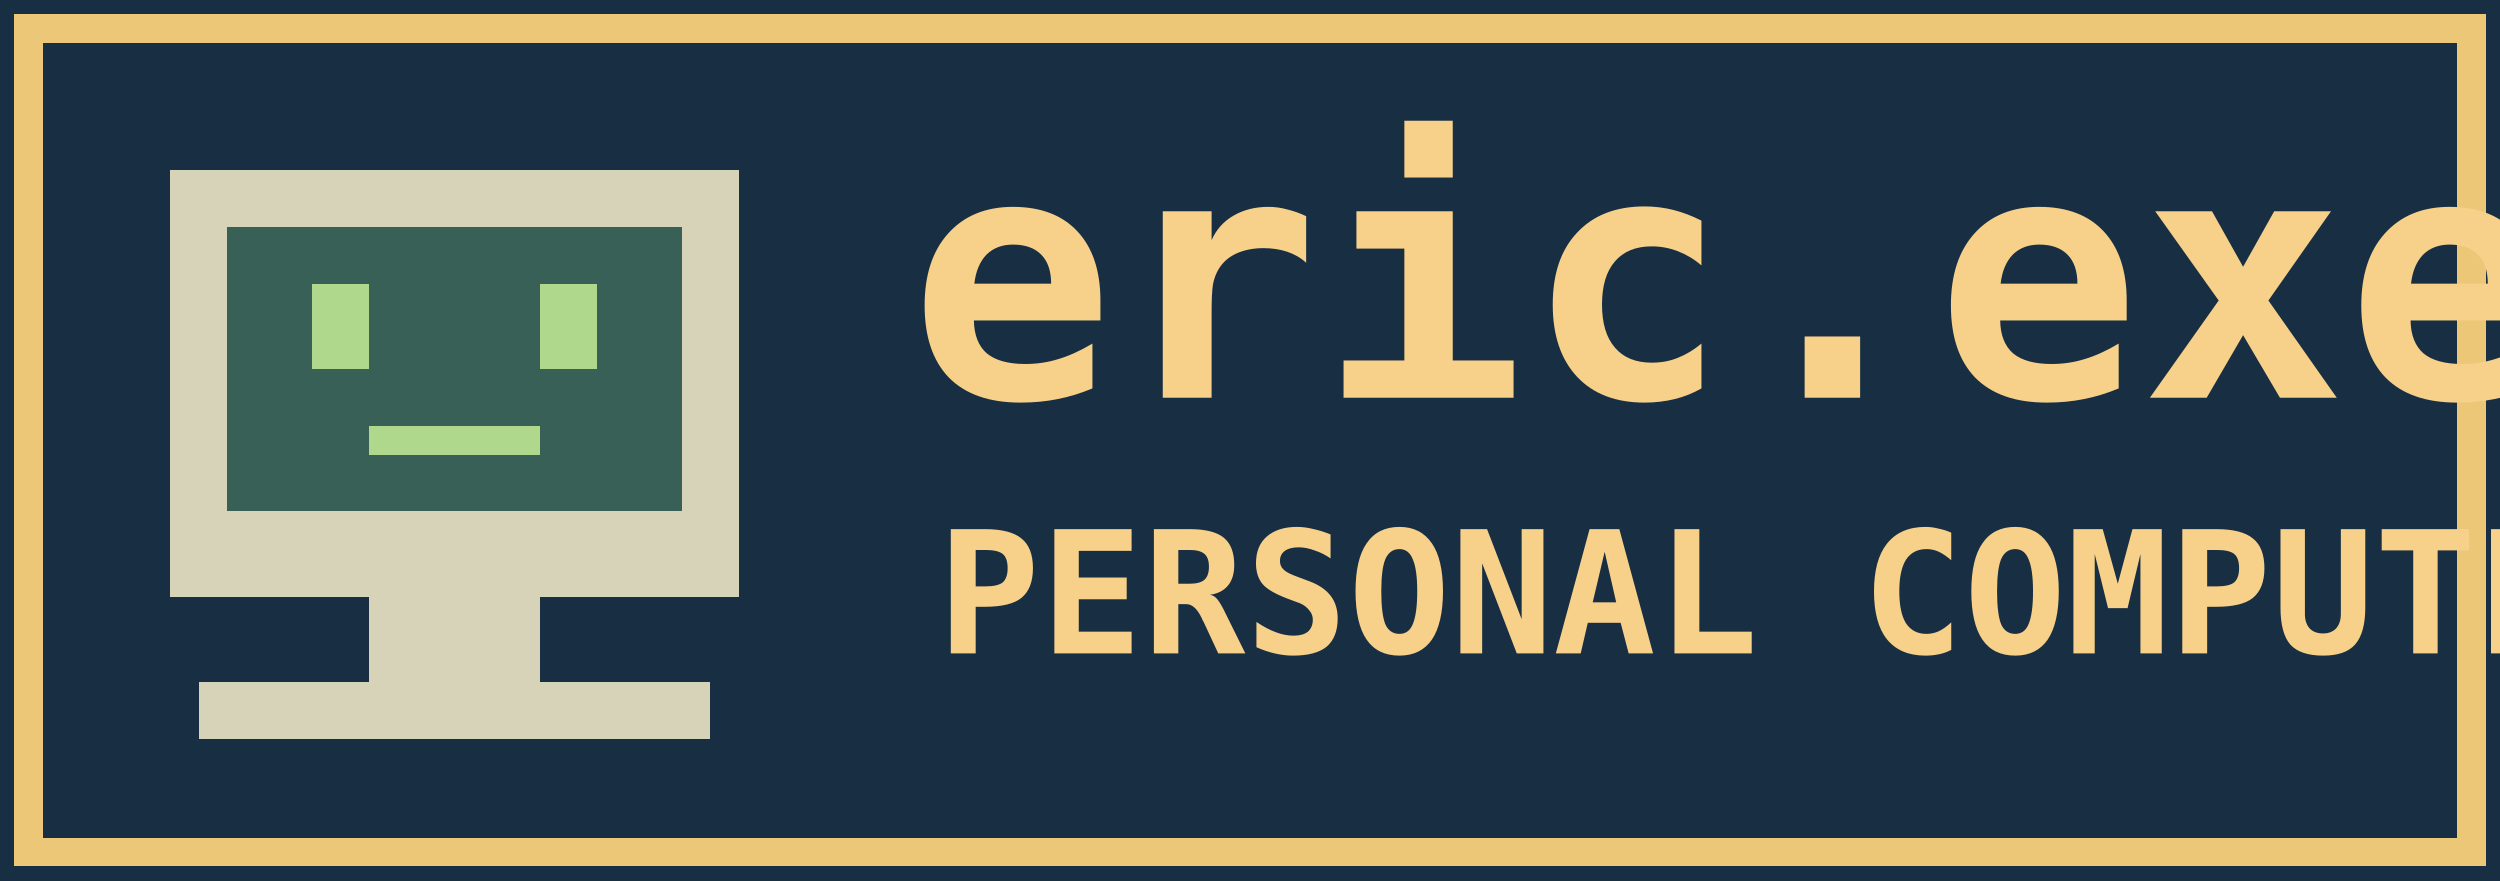
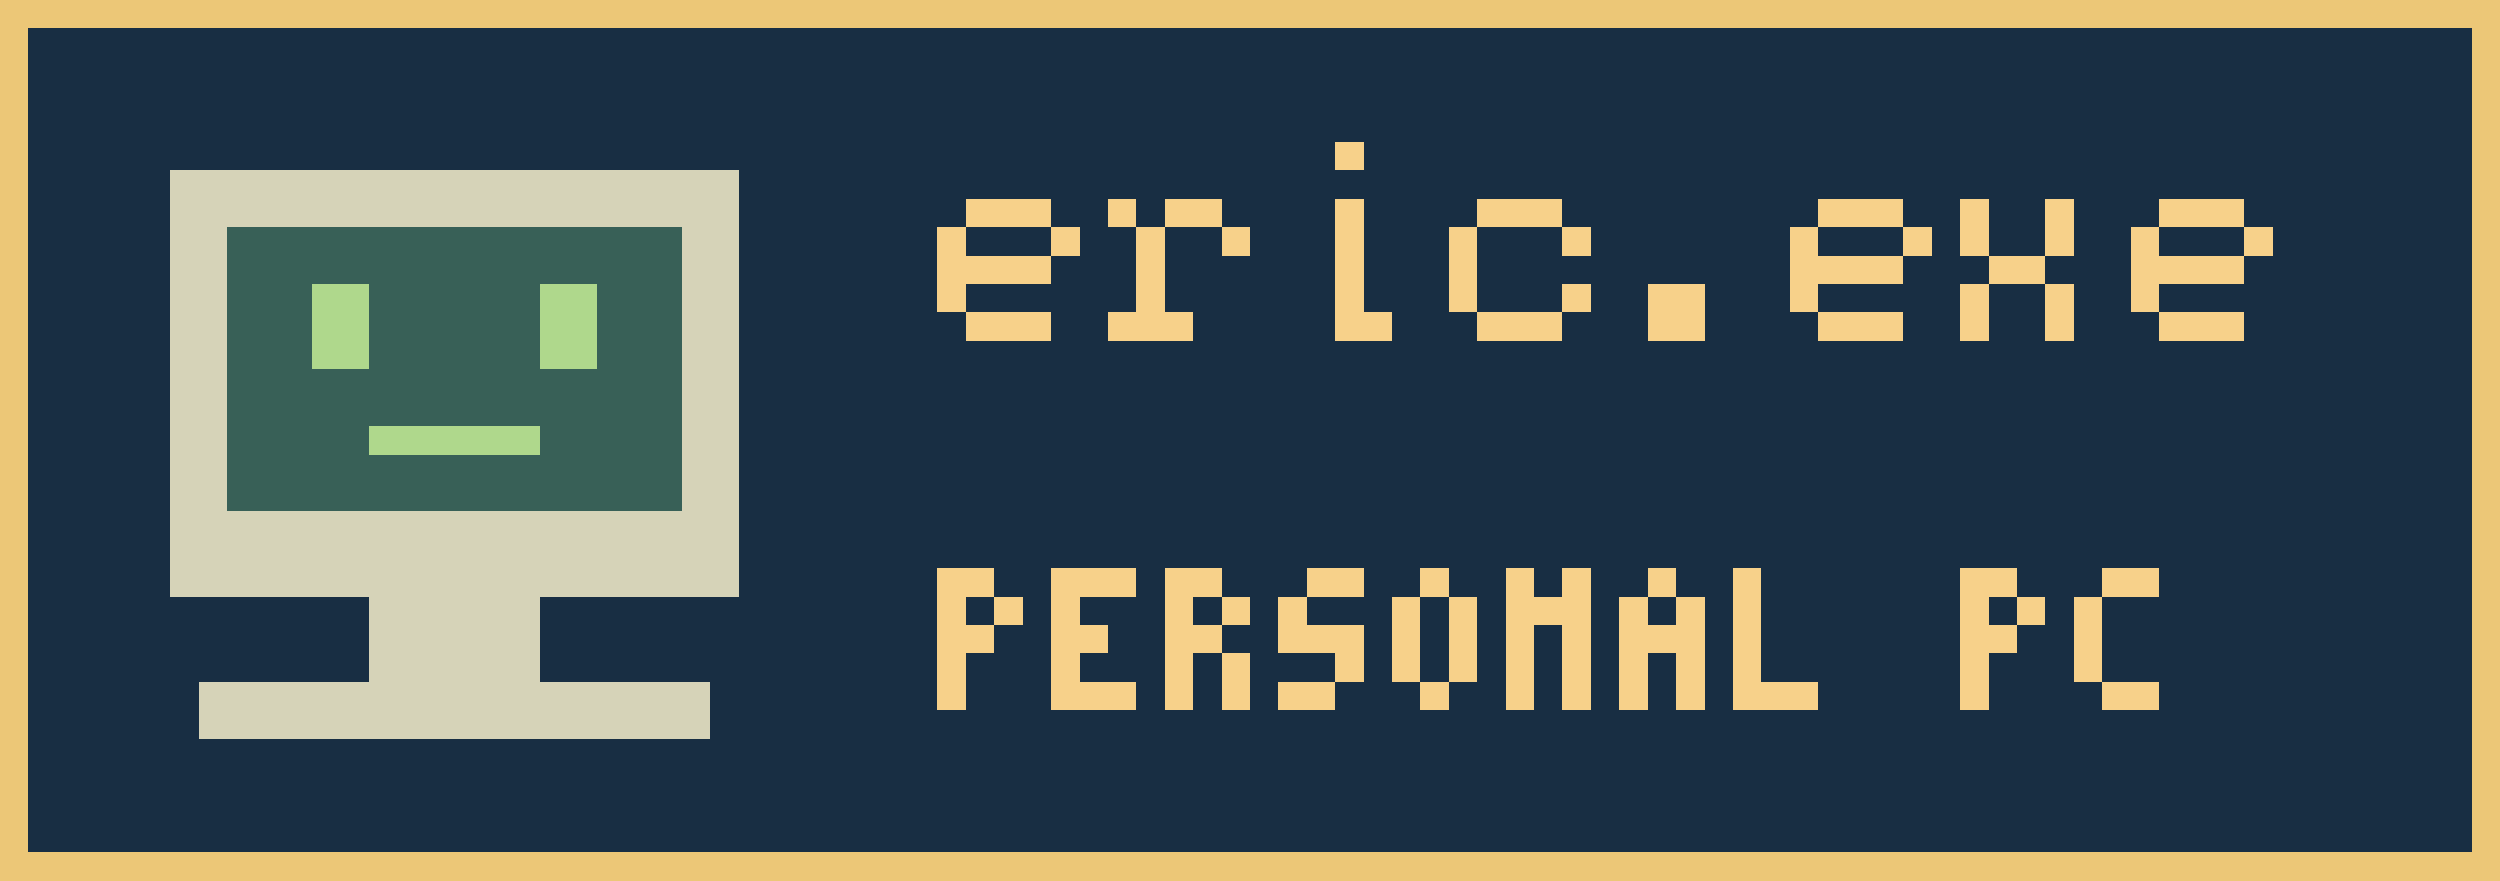
<svg xmlns="http://www.w3.org/2000/svg" width="88" height="31" viewBox="0 0 88 31" shape-rendering="crispEdges">
  <path fill="#182e43" d="M0 0h88v31H0z" />
-   <path fill="none" stroke="#ecc777" d="M1 1h86v29H1z" />
+   <path fill="#ecc777" d="M0 0h88v1H0zM0 30h88v1H0zM0 1h1v29H0zM87 1h1v29h-1z" />
  <path fill="#d6d3b8" d="M6 6h20v15H6zm7 15h6v3h6v2H7v-2h6z" />
  <path fill="#386057" d="M8 8h16v10H8z" />
  <path fill="#afd88c" d="M11 10h2v3h-2zm8 0h2v3h-2zm-6 5h6v1h-6z" />
-   <g fill="#f7d18a" font-family="monospace" font-weight="bold">
-     <text x="32" y="14" font-size="12">eric.exe</text>
-     <text x="33" y="23" font-size="6">PERSONAL COMPUTER</text>
-   </g>
+   <path fill="#f7d18a" d="M34 7h1v1h-1zM35 7h1v1h-1zM36 7h1v1h-1zM33 8h1v1h-1zM37 8h1v1h-1zM33 9h1v1h-1zM34 9h1v1h-1zM35 9h1v1h-1zM36 9h1v1h-1zM33 10h1v1h-1zM34 11h1v1h-1zM35 11h1v1h-1zM36 11h1v1h-1zM39 7h1v1h-1zM41 7h1v1h-1zM42 7h1v1h-1zM40 8h1v1h-1zM43 8h1v1h-1zM40 9h1v1h-1zM40 10h1v1h-1zM39 11h1v1h-1zM40 11h1v1h-1zM41 11h1v1h-1zM47 5h1v1h-1zM47 7h1v1h-1zM47 8h1v1h-1zM47 9h1v1h-1zM47 10h1v1h-1zM47 11h1v1h-1zM48 11h1v1h-1zM52 7h1v1h-1zM53 7h1v1h-1zM54 7h1v1h-1zM51 8h1v1h-1zM55 8h1v1h-1zM51 9h1v1h-1zM51 10h1v1h-1zM55 10h1v1h-1zM52 11h1v1h-1zM53 11h1v1h-1zM54 11h1v1h-1zM58 10h1v1h-1zM59 10h1v1h-1zM58 11h1v1h-1zM59 11h1v1h-1zM64 7h1v1h-1zM65 7h1v1h-1zM66 7h1v1h-1zM63 8h1v1h-1zM67 8h1v1h-1zM63 9h1v1h-1zM64 9h1v1h-1zM65 9h1v1h-1zM66 9h1v1h-1zM63 10h1v1h-1zM64 11h1v1h-1zM65 11h1v1h-1zM66 11h1v1h-1zM69 7h1v1h-1zM72 7h1v1h-1zM69 8h1v1h-1zM72 8h1v1h-1zM70 9h1v1h-1zM71 9h1v1h-1zM69 10h1v1h-1zM72 10h1v1h-1zM69 11h1v1h-1zM72 11h1v1h-1zM76 7h1v1h-1zM77 7h1v1h-1zM78 7h1v1h-1zM75 8h1v1h-1zM79 8h1v1h-1zM75 9h1v1h-1zM76 9h1v1h-1zM77 9h1v1h-1zM78 9h1v1h-1zM75 10h1v1h-1zM76 11h1v1h-1zM77 11h1v1h-1zM78 11h1v1h-1zM33 20h1v1h-1zM34 20h1v1h-1zM33 21h1v1h-1zM35 21h1v1h-1zM33 22h1v1h-1zM34 22h1v1h-1zM33 23h1v1h-1zM33 24h1v1h-1zM37 20h1v1h-1zM38 20h1v1h-1zM39 20h1v1h-1zM37 21h1v1h-1zM37 22h1v1h-1zM38 22h1v1h-1zM37 23h1v1h-1zM37 24h1v1h-1zM38 24h1v1h-1zM39 24h1v1h-1zM41 20h1v1h-1zM42 20h1v1h-1zM41 21h1v1h-1zM43 21h1v1h-1zM41 22h1v1h-1zM42 22h1v1h-1zM41 23h1v1h-1zM43 23h1v1h-1zM41 24h1v1h-1zM43 24h1v1h-1zM46 20h1v1h-1zM47 20h1v1h-1zM45 21h1v1h-1zM45 22h1v1h-1zM46 22h1v1h-1zM47 22h1v1h-1zM47 23h1v1h-1zM45 24h1v1h-1zM46 24h1v1h-1zM50 20h1v1h-1zM49 21h1v1h-1zM51 21h1v1h-1zM49 22h1v1h-1zM51 22h1v1h-1zM49 23h1v1h-1zM51 23h1v1h-1zM50 24h1v1h-1zM53 20h1v1h-1zM55 20h1v1h-1zM53 21h1v1h-1zM54 21h1v1h-1zM55 21h1v1h-1zM53 22h1v1h-1zM55 22h1v1h-1zM53 23h1v1h-1zM55 23h1v1h-1zM53 24h1v1h-1zM55 24h1v1h-1zM58 20h1v1h-1zM57 21h1v1h-1zM59 21h1v1h-1zM57 22h1v1h-1zM58 22h1v1h-1zM59 22h1v1h-1zM57 23h1v1h-1zM59 23h1v1h-1zM57 24h1v1h-1zM59 24h1v1h-1zM61 20h1v1h-1zM61 21h1v1h-1zM61 22h1v1h-1zM61 23h1v1h-1zM61 24h1v1h-1zM62 24h1v1h-1zM63 24h1v1h-1zM69 20h1v1h-1zM70 20h1v1h-1zM69 21h1v1h-1zM71 21h1v1h-1zM69 22h1v1h-1zM70 22h1v1h-1zM69 23h1v1h-1zM69 24h1v1h-1zM74 20h1v1h-1zM75 20h1v1h-1zM73 21h1v1h-1zM73 22h1v1h-1zM73 23h1v1h-1zM74 24h1v1h-1zM75 24h1v1h-1z" />
</svg>
